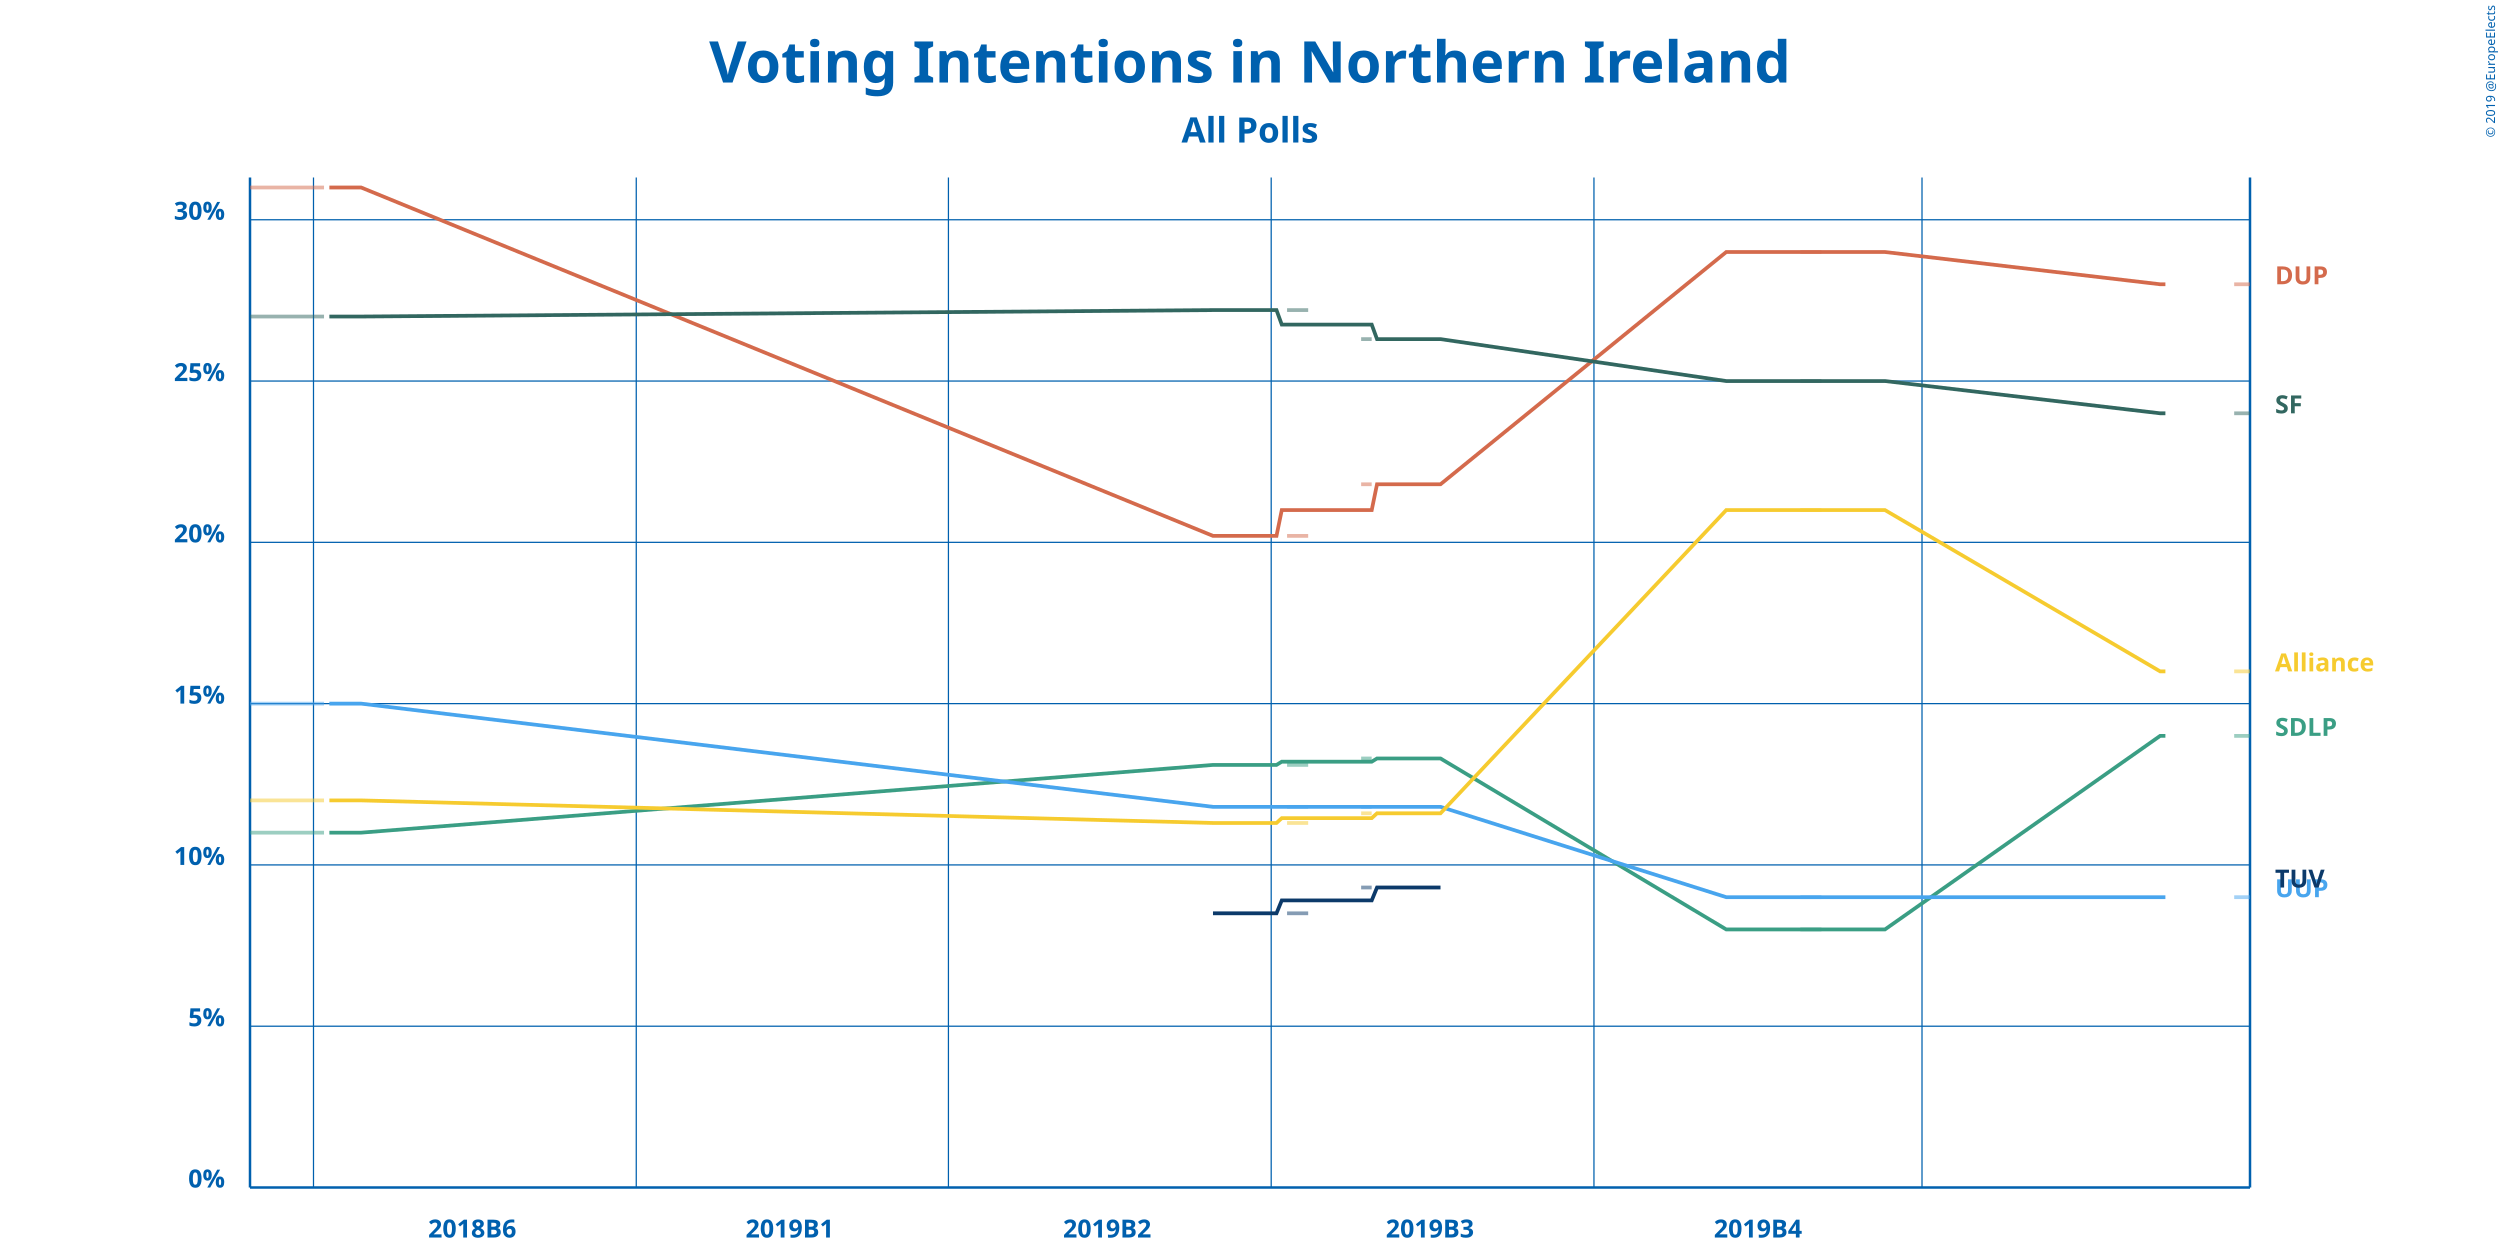
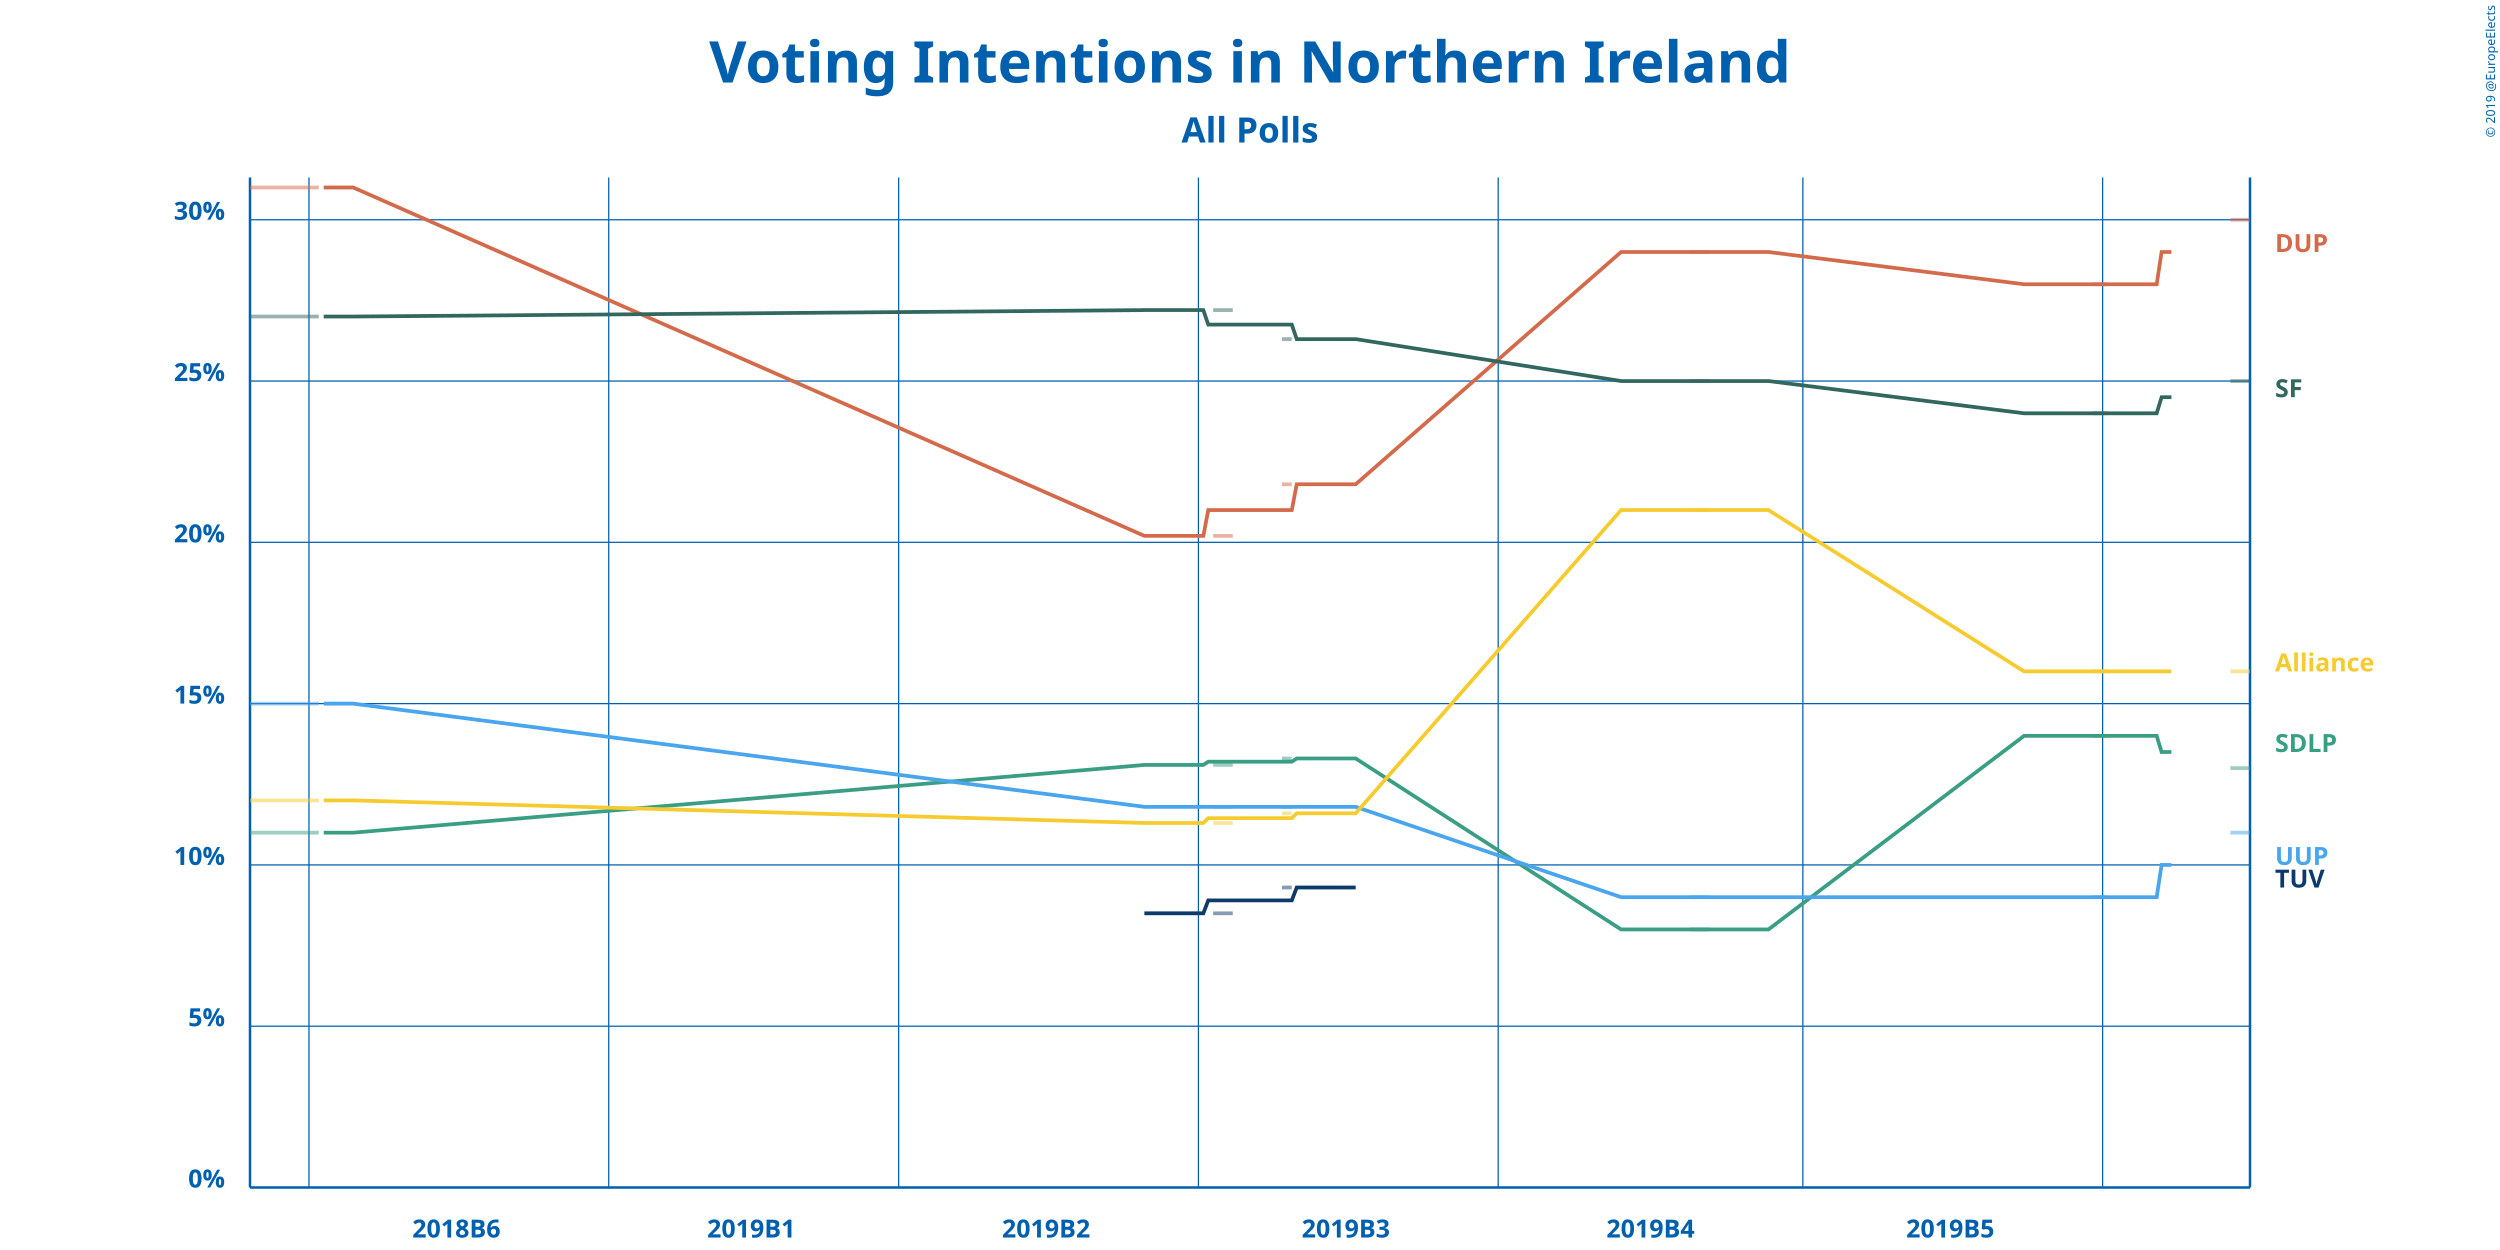
<svg HEIGHT="1000" WIDTH="2000">
  <rect fill="#FFFFFF" height="1000" stroke="none" width="2000" x="0" y="0" />
  <text fill="#0060AE" font-family="'Advent Pro'" font-size="46px" font-style="normal" font-weight="bold" text-align="center" text-anchor="middle" x="1000" y="66">Voting Intentions in Northern Ireland</text>
  <text fill="#0060AE" font-family="'Advent Pro'" font-size="28px" font-style="normal" font-weight="bold" text-align="center" text-anchor="middle" x="1000" y="114">All Polls</text>
  <text fill="#0060AE" font-family="'Advent Pro'" font-size="10px" font-style="normal" font-weight="normal" text-align="center" text-anchor="end" transform="rotate(270)" x="-4" y="1996">© 2019 @EuropeElects</text>
  <g>
    <g>
      <line stroke="#0060AE" stroke-width="2" x1="200.0" x2="1800.0" y1="950.0" y2="950.0" />
      <text fill="#0060AE" font-family="'Advent Pro'" font-size="20px" font-style="normal" font-weight="bold" text-align="center" text-anchor="end" x="180.0" y="950.0">0%</text>
      <line stroke="#0060AE" stroke-width="2" x1="200.0" x2="200.0" y1="950.0" y2="142.0" />
      <line stroke="#0060AE" stroke-width="2" x1="1800.0" x2="1800.0" y1="950.0" y2="142.0" />
-       <line stroke="#0060AE" stroke-width="1" x1="250.795" x2="250.795" y1="950.0" y2="142.0" />
-       <text fill="#0060AE" font-family="'Advent Pro'" font-size="20px" font-style="normal" font-weight="bold" text-align="center" text-anchor="middle" x="377.782" y="990.0">2018B6</text>
-       <line stroke="#0060AE" stroke-width="1" x1="509.003" x2="509.003" y1="950.0" y2="142.0" />
-       <text fill="#0060AE" font-family="'Advent Pro'" font-size="20px" font-style="normal" font-weight="bold" text-align="center" text-anchor="middle" x="631.757" y="990.0">2019B1</text>
-       <line stroke="#0060AE" stroke-width="1" x1="758.745" x2="758.745" y1="950.0" y2="142.0" />
-       <text fill="#0060AE" font-family="'Advent Pro'" font-size="20px" font-style="normal" font-weight="bold" text-align="center" text-anchor="middle" x="885.732" y="990.0">2019B2</text>
-       <line stroke="#0060AE" stroke-width="1" x1="1016.953" x2="1016.953" y1="950.0" y2="142.0" />
-       <text fill="#0060AE" font-family="'Advent Pro'" font-size="20px" font-style="normal" font-weight="bold" text-align="center" text-anchor="middle" x="1143.94" y="990.0">2019B3</text>
-       <line stroke="#0060AE" stroke-width="1" x1="1275.161" x2="1275.161" y1="950.0" y2="142.0" />
-       <text fill="#0060AE" font-family="'Advent Pro'" font-size="20px" font-style="normal" font-weight="bold" text-align="center" text-anchor="middle" x="1406.381" y="990.0">2019B4</text>
-       <line stroke="#0060AE" stroke-width="1" x1="1537.602" x2="1537.602" y1="950.0" y2="142.0" />
+       <line stroke="#0060AE" stroke-width="1" x1="247.176" x2="247.176" y1="950.0" y2="142.0" />
+       <text fill="#0060AE" font-family="'Advent Pro'" font-size="20px" font-style="normal" font-weight="bold" text-align="center" text-anchor="middle" x="365.115" y="990.0">2018B6</text>
+       <line stroke="#0060AE" stroke-width="1" x1="486.985" x2="486.985" y1="950.0" y2="142.0" />
+       <text fill="#0060AE" font-family="'Advent Pro'" font-size="20px" font-style="normal" font-weight="bold" text-align="center" text-anchor="middle" x="600.993" y="990.0">2019B1</text>
+       <line stroke="#0060AE" stroke-width="1" x1="718.932" x2="718.932" y1="950.0" y2="142.0" />
+       <text fill="#0060AE" font-family="'Advent Pro'" font-size="20px" font-style="normal" font-weight="bold" text-align="center" text-anchor="middle" x="836.871" y="990.0">2019B2</text>
+       <line stroke="#0060AE" stroke-width="1" x1="958.741" x2="958.741" y1="950.0" y2="142.0" />
+       <text fill="#0060AE" font-family="'Advent Pro'" font-size="20px" font-style="normal" font-weight="bold" text-align="center" text-anchor="middle" x="1076.68" y="990.0">2019B3</text>
+       <line stroke="#0060AE" stroke-width="1" x1="1198.55" x2="1198.55" y1="950.0" y2="142.0" />
+       <text fill="#0060AE" font-family="'Advent Pro'" font-size="20px" font-style="normal" font-weight="bold" text-align="center" text-anchor="middle" x="1320.421" y="990.0">2019B4</text>
+       <line stroke="#0060AE" stroke-width="1" x1="1442.291" x2="1442.291" y1="950.0" y2="142.0" />
+       <text fill="#0060AE" font-family="'Advent Pro'" font-size="20px" font-style="normal" font-weight="bold" text-align="center" text-anchor="middle" x="1560.23" y="990.0">2019B5</text>
+       <line stroke="#0060AE" stroke-width="1" x1="1682.1" x2="1682.1" y1="950.0" y2="142.0" />
      <line stroke="#0060AE" stroke-width="1" x1="200.0" x2="1800.0" y1="820.968" y2="820.968" />
      <text fill="#0060AE" font-family="'Advent Pro'" font-size="20px" font-style="normal" font-weight="bold" text-align="center" text-anchor="end" x="180.0" y="820.968">5%</text>
      <line stroke="#0060AE" stroke-width="1" x1="200.0" x2="1800.0" y1="691.935" y2="691.935" />
      <text fill="#0060AE" font-family="'Advent Pro'" font-size="20px" font-style="normal" font-weight="bold" text-align="center" text-anchor="end" x="180.0" y="691.935">10%</text>
      <line stroke="#0060AE" stroke-width="1" x1="200.0" x2="1800.0" y1="562.903" y2="562.903" />
      <text fill="#0060AE" font-family="'Advent Pro'" font-size="20px" font-style="normal" font-weight="bold" text-align="center" text-anchor="end" x="180.0" y="562.903">15%</text>
      <line stroke="#0060AE" stroke-width="1" x1="200.0" x2="1800.0" y1="433.871" y2="433.871" />
      <text fill="#0060AE" font-family="'Advent Pro'" font-size="20px" font-style="normal" font-weight="bold" text-align="center" text-anchor="end" x="180.0" y="433.871">20%</text>
      <line stroke="#0060AE" stroke-width="1" x1="200.0" x2="1800.0" y1="304.839" y2="304.839" />
      <text fill="#0060AE" font-family="'Advent Pro'" font-size="20px" font-style="normal" font-weight="bold" text-align="center" text-anchor="end" x="180.0" y="304.839">25%</text>
      <line stroke="#0060AE" stroke-width="1" x1="200.0" x2="1800.0" y1="175.806" y2="175.806" />
      <text fill="#0060AE" font-family="'Advent Pro'" font-size="20px" font-style="normal" font-weight="bold" text-align="center" text-anchor="end" x="180.0" y="175.806">30%</text>
    </g>
    <g>
-       <line stroke="#D46A4C" stroke-opacity="0.5" stroke-width="3" x1="1787.344" x2="1800.0" y1="227.419" y2="227.419" />
-       <line stroke="#326760" stroke-opacity="0.5" stroke-width="3" x1="1787.344" x2="1800.0" y1="330.645" y2="330.645" />
-       <line stroke="#3A9E84" stroke-opacity="0.5" stroke-width="3" x1="1787.344" x2="1800.0" y1="588.71" y2="588.71" />
-       <line stroke="#48A5EE" stroke-opacity="0.5" stroke-width="3" x1="1787.344" x2="1800.0" y1="717.742" y2="717.742" />
-       <line stroke="#F6CB2F" stroke-opacity="0.5" stroke-width="3" x1="1787.344" x2="1800.0" y1="537.097" y2="537.097" />
-       <line stroke-opacity="0.5" stroke-width="3" x1="1787.344" x2="1800.0" y1="717.742" y2="717.742" />
-       <line stroke="#D46A4C" stroke-opacity="0.5" stroke-width="3" x1="1440.244" x2="1457.134" y1="201.613" y2="201.613" />
-       <line stroke="#326760" stroke-opacity="0.5" stroke-width="3" x1="1440.244" x2="1457.134" y1="304.839" y2="304.839" />
-       <line stroke="#3A9E84" stroke-opacity="0.5" stroke-width="3" x1="1440.244" x2="1457.134" y1="743.548" y2="743.548" />
-       <line stroke="#48A5EE" stroke-opacity="0.5" stroke-width="3" x1="1440.244" x2="1457.134" y1="717.742" y2="717.742" />
-       <line stroke="#F6CB2F" stroke-opacity="0.5" stroke-width="3" x1="1440.244" x2="1457.134" y1="408.065" y2="408.065" />
-       <line stroke-opacity="0.5" stroke-width="3" x1="1440.244" x2="1457.134" y1="743.548" y2="743.548" />
-       <line stroke="#D46A4C" stroke-opacity="0.5" stroke-width="3" x1="1088.912" x2="1097.336" y1="387.419" y2="387.419" />
-       <line stroke="#326760" stroke-opacity="0.5" stroke-width="3" x1="1088.912" x2="1097.336" y1="271.29" y2="271.29" />
-       <line stroke="#3A9E84" stroke-opacity="0.5" stroke-width="3" x1="1088.912" x2="1097.336" y1="606.774" y2="606.774" />
-       <line stroke="#48A5EE" stroke-opacity="0.5" stroke-width="3" x1="1088.912" x2="1097.336" y1="645.484" y2="645.484" />
-       <line stroke="#F6CB2F" stroke-opacity="0.5" stroke-width="3" x1="1088.912" x2="1097.336" y1="650.645" y2="650.645" />
-       <line stroke="#0C3A6A" stroke-opacity="0.5" stroke-width="3" x1="1088.912" x2="1097.336" y1="710.0" y2="710.0" />
-       <line stroke-opacity="0.5" stroke-width="3" x1="1088.912" x2="1097.336" y1="761.613" y2="761.613" />
-       <line stroke="#D46A4C" stroke-opacity="0.5" stroke-width="3" x1="1029.652" x2="1046.541" y1="428.71" y2="428.71" />
-       <line stroke="#326760" stroke-opacity="0.5" stroke-width="3" x1="1029.652" x2="1046.541" y1="248.065" y2="248.065" />
-       <line stroke="#3A9E84" stroke-opacity="0.5" stroke-width="3" x1="1029.652" x2="1046.541" y1="611.935" y2="611.935" />
-       <line stroke="#48A5EE" stroke-opacity="0.5" stroke-width="3" x1="1029.652" x2="1046.541" y1="645.484" y2="645.484" />
-       <line stroke="#F6CB2F" stroke-opacity="0.5" stroke-width="3" x1="1029.652" x2="1046.541" y1="658.387" y2="658.387" />
-       <line stroke="#0C3A6A" stroke-opacity="0.5" stroke-width="3" x1="1029.652" x2="1046.541" y1="730.645" y2="730.645" />
-       <line stroke-opacity="0.5" stroke-width="3" x1="1029.652" x2="1046.541" y1="746.129" y2="746.129" />
-       <line stroke="#D46A4C" stroke-opacity="0.5" stroke-width="3" x1="200.0" x2="259.218" y1="150.0" y2="150.0" />
-       <line stroke="#326760" stroke-opacity="0.5" stroke-width="3" x1="200.0" x2="259.218" y1="253.226" y2="253.226" />
-       <line stroke="#3A9E84" stroke-opacity="0.5" stroke-width="3" x1="200.0" x2="259.218" y1="666.129" y2="666.129" />
-       <line stroke="#48A5EE" stroke-opacity="0.5" stroke-width="3" x1="200.0" x2="259.218" y1="562.903" y2="562.903" />
-       <line stroke="#F6CB2F" stroke-opacity="0.5" stroke-width="3" x1="200.0" x2="259.218" y1="640.323" y2="640.323" />
-       <line stroke-opacity="0.5" stroke-width="3" x1="200.0" x2="259.218" y1="846.774" y2="846.774" />
+       <line stroke="#D46A4C" stroke-opacity="0.5" stroke-width="3" x1="1784.314" x2="1800.0" y1="175.806" y2="175.806" />
+       <line stroke="#326760" stroke-opacity="0.5" stroke-width="3" x1="1784.314" x2="1800.0" y1="304.839" y2="304.839" />
+       <line stroke="#3A9E84" stroke-opacity="0.5" stroke-width="3" x1="1784.314" x2="1800.0" y1="614.516" y2="614.516" />
+       <line stroke="#48A5EE" stroke-opacity="0.5" stroke-width="3" x1="1784.314" x2="1800.0" y1="666.129" y2="666.129" />
+       <line stroke="#F6CB2F" stroke-opacity="0.5" stroke-width="3" x1="1784.314" x2="1800.0" y1="537.097" y2="537.097" />
+       <line stroke-opacity="0.5" stroke-width="3" x1="1784.314" x2="1800.0" y1="820.968" y2="820.968" />
+       <line stroke="#D46A4C" stroke-opacity="0.5" stroke-width="3" x1="1674.238" x2="1685.992" y1="227.419" y2="227.419" />
+       <line stroke="#326760" stroke-opacity="0.5" stroke-width="3" x1="1674.238" x2="1685.992" y1="330.645" y2="330.645" />
+       <line stroke="#3A9E84" stroke-opacity="0.5" stroke-width="3" x1="1674.238" x2="1685.992" y1="588.71" y2="588.71" />
+       <line stroke="#48A5EE" stroke-opacity="0.5" stroke-width="3" x1="1674.238" x2="1685.992" y1="717.742" y2="717.742" />
+       <line stroke="#F6CB2F" stroke-opacity="0.5" stroke-width="3" x1="1674.238" x2="1685.992" y1="537.097" y2="537.097" />
+       <line stroke-opacity="0.5" stroke-width="3" x1="1674.238" x2="1685.992" y1="717.742" y2="717.742" />
+       <line stroke="#D46A4C" stroke-opacity="0.5" stroke-width="3" x1="1351.871" x2="1367.557" y1="201.613" y2="201.613" />
+       <line stroke="#326760" stroke-opacity="0.5" stroke-width="3" x1="1351.871" x2="1367.557" y1="304.839" y2="304.839" />
+       <line stroke="#3A9E84" stroke-opacity="0.5" stroke-width="3" x1="1351.871" x2="1367.557" y1="743.548" y2="743.548" />
+       <line stroke="#48A5EE" stroke-opacity="0.5" stroke-width="3" x1="1351.871" x2="1367.557" y1="717.742" y2="717.742" />
+       <line stroke="#F6CB2F" stroke-opacity="0.5" stroke-width="3" x1="1351.871" x2="1367.557" y1="408.065" y2="408.065" />
+       <line stroke-opacity="0.5" stroke-width="3" x1="1351.871" x2="1367.557" y1="743.548" y2="743.548" />
+       <line stroke="#D46A4C" stroke-opacity="0.5" stroke-width="3" x1="1025.573" x2="1033.396" y1="387.419" y2="387.419" />
+       <line stroke="#326760" stroke-opacity="0.5" stroke-width="3" x1="1025.573" x2="1033.396" y1="271.29" y2="271.29" />
+       <line stroke="#3A9E84" stroke-opacity="0.5" stroke-width="3" x1="1025.573" x2="1033.396" y1="606.774" y2="606.774" />
+       <line stroke="#48A5EE" stroke-opacity="0.5" stroke-width="3" x1="1025.573" x2="1033.396" y1="645.484" y2="645.484" />
+       <line stroke="#F6CB2F" stroke-opacity="0.5" stroke-width="3" x1="1025.573" x2="1033.396" y1="650.645" y2="650.645" />
+       <line stroke="#0C3A6A" stroke-opacity="0.5" stroke-width="3" x1="1025.573" x2="1033.396" y1="710.0" y2="710.0" />
+       <line stroke-opacity="0.5" stroke-width="3" x1="1025.573" x2="1033.396" y1="761.613" y2="761.613" />
+       <line stroke="#D46A4C" stroke-opacity="0.5" stroke-width="3" x1="970.535" x2="986.221" y1="428.71" y2="428.71" />
+       <line stroke="#326760" stroke-opacity="0.5" stroke-width="3" x1="970.535" x2="986.221" y1="248.065" y2="248.065" />
+       <line stroke="#3A9E84" stroke-opacity="0.5" stroke-width="3" x1="970.535" x2="986.221" y1="611.935" y2="611.935" />
+       <line stroke="#48A5EE" stroke-opacity="0.5" stroke-width="3" x1="970.535" x2="986.221" y1="645.484" y2="645.484" />
+       <line stroke="#F6CB2F" stroke-opacity="0.5" stroke-width="3" x1="970.535" x2="986.221" y1="658.387" y2="658.387" />
+       <line stroke="#0C3A6A" stroke-opacity="0.5" stroke-width="3" x1="970.535" x2="986.221" y1="730.645" y2="730.645" />
+       <line stroke-opacity="0.5" stroke-width="3" x1="970.535" x2="986.221" y1="746.129" y2="746.129" />
+       <line stroke="#D46A4C" stroke-opacity="0.5" stroke-width="3" x1="200.0" x2="254.999" y1="150.0" y2="150.0" />
+       <line stroke="#326760" stroke-opacity="0.5" stroke-width="3" x1="200.0" x2="254.999" y1="253.226" y2="253.226" />
+       <line stroke="#3A9E84" stroke-opacity="0.5" stroke-width="3" x1="200.0" x2="254.999" y1="666.129" y2="666.129" />
+       <line stroke="#48A5EE" stroke-opacity="0.5" stroke-width="3" x1="200.0" x2="254.999" y1="562.903" y2="562.903" />
+       <line stroke="#F6CB2F" stroke-opacity="0.5" stroke-width="3" x1="200.0" x2="254.999" y1="640.323" y2="640.323" />
+       <line stroke-opacity="0.5" stroke-width="3" x1="200.0" x2="254.999" y1="846.774" y2="846.774" />
    </g>
    <g>
-       <polyline fill="none" points="263.494,150.0 267.727,150.0 271.96,150.0 276.192,150.0 280.425,150.0 284.658,150.0 288.891,150.0                                                                                                                                                                 970.391,428.71 974.624,428.71 978.857,428.71 983.089,428.71 987.322,428.71 991.555,428.71 995.788,428.71 1000.021,428.71 1004.254,428.71 1008.487,428.71 1012.72,428.71 1016.953,428.71 1021.186,428.71 1025.419,408.065 1029.652,408.065 1033.884,408.065 1038.117,408.065 1042.35,408.065 1046.583,408.065 1050.816,408.065 1055.049,408.065 1059.282,408.065 1063.515,408.065 1067.748,408.065 1071.981,408.065 1076.214,408.065 1080.447,408.065 1084.679,408.065 1088.912,408.065 1093.145,408.065 1097.378,408.065 1101.611,387.419 1105.844,387.419 1110.077,387.419 1114.31,387.419 1118.543,387.419 1122.776,387.419 1127.009,387.419 1131.242,387.419 1135.474,387.419 1139.707,387.419 1143.94,387.419 1148.173,387.419 1152.406,387.419                                                      1380.984,201.613 1385.217,201.613 1389.449,201.613 1393.682,201.613 1397.915,201.613 1402.148,201.613 1406.381,201.613 1410.614,201.613 1414.847,201.613 1419.08,201.613 1423.313,201.613 1427.546,201.613 1431.779,201.613 1436.012,201.613 1440.244,201.613 1444.477,201.613 1448.71,201.613 1452.943,201.613 1457.176,201.613 1461.409,201.613 1465.642,201.613 1469.875,201.613 1474.108,201.613 1478.341,201.613 1482.574,201.613 1486.807,201.613 1491.039,201.613 1495.272,201.613 1499.505,201.613 1503.738,201.613 1507.971,201.613                                                    1728.083,227.419 1732.316,227.419" stroke="#D46A4C" stroke-width="3" />
-       <text fill="#D46A4C" font-family="'Advent Pro'" font-size="20px" font-style="normal" font-weight="bold" text-align="center" text-anchor="start" x="1820.0" y="227.419">DUP</text>
-       <polyline fill="none" points="263.494,253.226 267.727,253.226 271.96,253.226 276.192,253.226 280.425,253.226 284.658,253.226 288.891,253.226                                                                                                                                                                 970.391,248.065 974.624,248.065 978.857,248.065 983.089,248.065 987.322,248.065 991.555,248.065 995.788,248.065 1000.021,248.065 1004.254,248.065 1008.487,248.065 1012.72,248.065 1016.953,248.065 1021.186,248.065 1025.419,259.677 1029.652,259.677 1033.884,259.677 1038.117,259.677 1042.35,259.677 1046.583,259.677 1050.816,259.677 1055.049,259.677 1059.282,259.677 1063.515,259.677 1067.748,259.677 1071.981,259.677 1076.214,259.677 1080.447,259.677 1084.679,259.677 1088.912,259.677 1093.145,259.677 1097.378,259.677 1101.611,271.29 1105.844,271.29 1110.077,271.29 1114.31,271.29 1118.543,271.29 1122.776,271.29 1127.009,271.29 1131.242,271.29 1135.474,271.29 1139.707,271.29 1143.94,271.29 1148.173,271.29 1152.406,271.29                                                      1380.984,304.839 1385.217,304.839 1389.449,304.839 1393.682,304.839 1397.915,304.839 1402.148,304.839 1406.381,304.839 1410.614,304.839 1414.847,304.839 1419.08,304.839 1423.313,304.839 1427.546,304.839 1431.779,304.839 1436.012,304.839 1440.244,304.839 1444.477,304.839 1448.71,304.839 1452.943,304.839 1457.176,304.839 1461.409,304.839 1465.642,304.839 1469.875,304.839 1474.108,304.839 1478.341,304.839 1482.574,304.839 1486.807,304.839 1491.039,304.839 1495.272,304.839 1499.505,304.839 1503.738,304.839 1507.971,304.839                                                    1728.083,330.645 1732.316,330.645" stroke="#326760" stroke-width="3" />
-       <text fill="#326760" font-family="'Advent Pro'" font-size="20px" font-style="normal" font-weight="bold" text-align="center" text-anchor="start" x="1820.0" y="330.645">SF</text>
-       <polyline fill="none" points="263.494,666.129 267.727,666.129 271.96,666.129 276.192,666.129 280.425,666.129 284.658,666.129 288.891,666.129                                                                                                                                                                 970.391,611.935 974.624,611.935 978.857,611.935 983.089,611.935 987.322,611.935 991.555,611.935 995.788,611.935 1000.021,611.935 1004.254,611.935 1008.487,611.935 1012.72,611.935 1016.953,611.935 1021.186,611.935 1025.419,609.355 1029.652,609.355 1033.884,609.355 1038.117,609.355 1042.35,609.355 1046.583,609.355 1050.816,609.355 1055.049,609.355 1059.282,609.355 1063.515,609.355 1067.748,609.355 1071.981,609.355 1076.214,609.355 1080.447,609.355 1084.679,609.355 1088.912,609.355 1093.145,609.355 1097.378,609.355 1101.611,606.774 1105.844,606.774 1110.077,606.774 1114.31,606.774 1118.543,606.774 1122.776,606.774 1127.009,606.774 1131.242,606.774 1135.474,606.774 1139.707,606.774 1143.94,606.774 1148.173,606.774 1152.406,606.774                                                      1380.984,743.548 1385.217,743.548 1389.449,743.548 1393.682,743.548 1397.915,743.548 1402.148,743.548 1406.381,743.548 1410.614,743.548 1414.847,743.548 1419.08,743.548 1423.313,743.548 1427.546,743.548 1431.779,743.548 1436.012,743.548 1440.244,743.548 1444.477,743.548 1448.71,743.548 1452.943,743.548 1457.176,743.548 1461.409,743.548 1465.642,743.548 1469.875,743.548 1474.108,743.548 1478.341,743.548 1482.574,743.548 1486.807,743.548 1491.039,743.548 1495.272,743.548 1499.505,743.548 1503.738,743.548 1507.971,743.548                                                    1728.083,588.71 1732.316,588.71" stroke="#3A9E84" stroke-width="3" />
-       <text fill="#3A9E84" font-family="'Advent Pro'" font-size="20px" font-style="normal" font-weight="bold" text-align="center" text-anchor="start" x="1820.0" y="588.71">SDLP</text>
-       <polyline fill="none" points="263.494,562.903 267.727,562.903 271.96,562.903 276.192,562.903 280.425,562.903 284.658,562.903 288.891,562.903                                                                                                                                                                 970.391,645.484 974.624,645.484 978.857,645.484 983.089,645.484 987.322,645.484 991.555,645.484 995.788,645.484 1000.021,645.484 1004.254,645.484 1008.487,645.484 1012.72,645.484 1016.953,645.484 1021.186,645.484 1025.419,645.484 1029.652,645.484 1033.884,645.484 1038.117,645.484 1042.35,645.484 1046.583,645.484 1050.816,645.484 1055.049,645.484 1059.282,645.484 1063.515,645.484 1067.748,645.484 1071.981,645.484 1076.214,645.484 1080.447,645.484 1084.679,645.484 1088.912,645.484 1093.145,645.484 1097.378,645.484 1101.611,645.484 1105.844,645.484 1110.077,645.484 1114.31,645.484 1118.543,645.484 1122.776,645.484 1127.009,645.484 1131.242,645.484 1135.474,645.484 1139.707,645.484 1143.94,645.484 1148.173,645.484 1152.406,645.484                                                      1380.984,717.742 1385.217,717.742 1389.449,717.742 1393.682,717.742 1397.915,717.742 1402.148,717.742 1406.381,717.742 1410.614,717.742 1414.847,717.742 1419.08,717.742 1423.313,717.742 1427.546,717.742 1431.779,717.742 1436.012,717.742 1440.244,717.742 1444.477,717.742 1448.71,717.742 1452.943,717.742 1457.176,717.742 1461.409,717.742 1465.642,717.742 1469.875,717.742 1474.108,717.742 1478.341,717.742 1482.574,717.742 1486.807,717.742 1491.039,717.742 1495.272,717.742 1499.505,717.742 1503.738,717.742 1507.971,717.742                                                    1728.083,717.742 1732.316,717.742" stroke="#48A5EE" stroke-width="3" />
-       <text fill="#48A5EE" font-family="'Advent Pro'" font-size="20px" font-style="normal" font-weight="bold" text-align="center" text-anchor="start" x="1820.0" y="717.742">UUP</text>
-       <polyline fill="none" points="263.494,640.323 267.727,640.323 271.96,640.323 276.192,640.323 280.425,640.323 284.658,640.323 288.891,640.323                                                                                                                                                                 970.391,658.387 974.624,658.387 978.857,658.387 983.089,658.387 987.322,658.387 991.555,658.387 995.788,658.387 1000.021,658.387 1004.254,658.387 1008.487,658.387 1012.72,658.387 1016.953,658.387 1021.186,658.387 1025.419,654.516 1029.652,654.516 1033.884,654.516 1038.117,654.516 1042.35,654.516 1046.583,654.516 1050.816,654.516 1055.049,654.516 1059.282,654.516 1063.515,654.516 1067.748,654.516 1071.981,654.516 1076.214,654.516 1080.447,654.516 1084.679,654.516 1088.912,654.516 1093.145,654.516 1097.378,654.516 1101.611,650.645 1105.844,650.645 1110.077,650.645 1114.31,650.645 1118.543,650.645 1122.776,650.645 1127.009,650.645 1131.242,650.645 1135.474,650.645 1139.707,650.645 1143.94,650.645 1148.173,650.645 1152.406,650.645                                                      1380.984,408.065 1385.217,408.065 1389.449,408.065 1393.682,408.065 1397.915,408.065 1402.148,408.065 1406.381,408.065 1410.614,408.065 1414.847,408.065 1419.08,408.065 1423.313,408.065 1427.546,408.065 1431.779,408.065 1436.012,408.065 1440.244,408.065 1444.477,408.065 1448.71,408.065 1452.943,408.065 1457.176,408.065 1461.409,408.065 1465.642,408.065 1469.875,408.065 1474.108,408.065 1478.341,408.065 1482.574,408.065 1486.807,408.065 1491.039,408.065 1495.272,408.065 1499.505,408.065 1503.738,408.065 1507.971,408.065                                                    1728.083,537.097 1732.316,537.097" stroke="#F6CB2F" stroke-width="3" />
+       <polyline fill="none" points="258.97,150.0 262.901,150.0 266.832,150.0 270.763,150.0 274.695,150.0 278.626,150.0 282.557,150.0                                                                                                                                                                 915.497,428.71 919.428,428.71 923.359,428.71 927.291,428.71 931.222,428.71 935.153,428.71 939.084,428.71 943.016,428.71 946.947,428.71 950.878,428.71 954.81,428.71 958.741,428.71 962.672,428.71 966.604,408.065 970.535,408.065 974.466,408.065 978.398,408.065 982.329,408.065 986.26,408.065 990.191,408.065 994.123,408.065 998.054,408.065 1001.985,408.065 1005.917,408.065 1009.848,408.065 1013.779,408.065 1017.711,408.065 1021.642,408.065 1025.573,408.065 1029.504,408.065 1033.436,408.065 1037.367,387.419 1041.298,387.419 1045.23,387.419 1049.161,387.419 1053.092,387.419 1057.024,387.419 1060.955,387.419 1064.886,387.419 1068.817,387.419 1072.749,387.419 1076.68,387.419 1080.611,387.419 1084.543,387.419                                                      1296.833,201.613 1300.764,201.613 1304.695,201.613 1308.627,201.613 1312.558,201.613 1316.489,201.613 1320.421,201.613 1324.352,201.613 1328.283,201.613 1332.215,201.613 1336.146,201.613 1340.077,201.613 1344.008,201.613 1347.94,201.613 1351.871,201.613 1355.802,201.613 1359.734,201.613 1363.665,201.613 1367.596,201.613 1371.528,201.613 1375.459,201.613 1379.39,201.613 1383.321,201.613 1387.253,201.613 1391.184,201.613 1395.115,201.613 1399.047,201.613 1402.978,201.613 1406.909,201.613 1410.841,201.613 1414.772,201.613                                                    1619.199,227.419 1623.131,227.419 1627.062,227.419 1630.993,227.419 1634.925,227.419 1638.856,227.419 1642.787,227.419 1646.719,227.419 1650.65,227.419 1654.581,227.419 1658.512,227.419 1662.444,227.419 1666.375,227.419 1670.306,227.419 1674.238,227.419 1678.169,227.419 1682.1,227.419 1686.032,227.419 1689.963,227.419 1693.894,227.419 1697.825,227.419 1701.757,227.419 1705.688,227.419 1709.619,227.419 1713.551,227.419 1717.482,227.419 1721.413,227.419 1725.345,227.419 1729.276,201.613 1733.207,201.613 1737.139,201.613" stroke="#D46A4C" stroke-width="3" />
+       <text fill="#D46A4C" font-family="'Advent Pro'" font-size="20px" font-style="normal" font-weight="bold" text-align="center" text-anchor="start" x="1820.0" y="201.613">DUP</text>
+       <polyline fill="none" points="258.97,253.226 262.901,253.226 266.832,253.226 270.763,253.226 274.695,253.226 278.626,253.226 282.557,253.226                                                                                                                                                                 915.497,248.065 919.428,248.065 923.359,248.065 927.291,248.065 931.222,248.065 935.153,248.065 939.084,248.065 943.016,248.065 946.947,248.065 950.878,248.065 954.81,248.065 958.741,248.065 962.672,248.065 966.604,259.677 970.535,259.677 974.466,259.677 978.398,259.677 982.329,259.677 986.26,259.677 990.191,259.677 994.123,259.677 998.054,259.677 1001.985,259.677 1005.917,259.677 1009.848,259.677 1013.779,259.677 1017.711,259.677 1021.642,259.677 1025.573,259.677 1029.504,259.677 1033.436,259.677 1037.367,271.29 1041.298,271.29 1045.23,271.29 1049.161,271.29 1053.092,271.29 1057.024,271.29 1060.955,271.29 1064.886,271.29 1068.817,271.29 1072.749,271.29 1076.68,271.29 1080.611,271.29 1084.543,271.29                                                      1296.833,304.839 1300.764,304.839 1304.695,304.839 1308.627,304.839 1312.558,304.839 1316.489,304.839 1320.421,304.839 1324.352,304.839 1328.283,304.839 1332.215,304.839 1336.146,304.839 1340.077,304.839 1344.008,304.839 1347.94,304.839 1351.871,304.839 1355.802,304.839 1359.734,304.839 1363.665,304.839 1367.596,304.839 1371.528,304.839 1375.459,304.839 1379.39,304.839 1383.321,304.839 1387.253,304.839 1391.184,304.839 1395.115,304.839 1399.047,304.839 1402.978,304.839 1406.909,304.839 1410.841,304.839 1414.772,304.839                                                    1619.199,330.645 1623.131,330.645 1627.062,330.645 1630.993,330.645 1634.925,330.645 1638.856,330.645 1642.787,330.645 1646.719,330.645 1650.65,330.645 1654.581,330.645 1658.512,330.645 1662.444,330.645 1666.375,330.645 1670.306,330.645 1674.238,330.645 1678.169,330.645 1682.1,330.645 1686.032,330.645 1689.963,330.645 1693.894,330.645 1697.825,330.645 1701.757,330.645 1705.688,330.645 1709.619,330.645 1713.551,330.645 1717.482,330.645 1721.413,330.645 1725.345,330.645 1729.276,317.742 1733.207,317.742 1737.139,317.742" stroke="#326760" stroke-width="3" />
+       <text fill="#326760" font-family="'Advent Pro'" font-size="20px" font-style="normal" font-weight="bold" text-align="center" text-anchor="start" x="1820.0" y="317.742">SF</text>
+       <polyline fill="none" points="258.97,666.129 262.901,666.129 266.832,666.129 270.763,666.129 274.695,666.129 278.626,666.129 282.557,666.129                                                                                                                                                                 915.497,611.935 919.428,611.935 923.359,611.935 927.291,611.935 931.222,611.935 935.153,611.935 939.084,611.935 943.016,611.935 946.947,611.935 950.878,611.935 954.81,611.935 958.741,611.935 962.672,611.935 966.604,609.355 970.535,609.355 974.466,609.355 978.398,609.355 982.329,609.355 986.26,609.355 990.191,609.355 994.123,609.355 998.054,609.355 1001.985,609.355 1005.917,609.355 1009.848,609.355 1013.779,609.355 1017.711,609.355 1021.642,609.355 1025.573,609.355 1029.504,609.355 1033.436,609.355 1037.367,606.774 1041.298,606.774 1045.23,606.774 1049.161,606.774 1053.092,606.774 1057.024,606.774 1060.955,606.774 1064.886,606.774 1068.817,606.774 1072.749,606.774 1076.68,606.774 1080.611,606.774 1084.543,606.774                                                      1296.833,743.548 1300.764,743.548 1304.695,743.548 1308.627,743.548 1312.558,743.548 1316.489,743.548 1320.421,743.548 1324.352,743.548 1328.283,743.548 1332.215,743.548 1336.146,743.548 1340.077,743.548 1344.008,743.548 1347.94,743.548 1351.871,743.548 1355.802,743.548 1359.734,743.548 1363.665,743.548 1367.596,743.548 1371.528,743.548 1375.459,743.548 1379.39,743.548 1383.321,743.548 1387.253,743.548 1391.184,743.548 1395.115,743.548 1399.047,743.548 1402.978,743.548 1406.909,743.548 1410.841,743.548 1414.772,743.548                                                    1619.199,588.71 1623.131,588.71 1627.062,588.71 1630.993,588.71 1634.925,588.71 1638.856,588.71 1642.787,588.71 1646.719,588.71 1650.65,588.71 1654.581,588.71 1658.512,588.71 1662.444,588.71 1666.375,588.71 1670.306,588.71 1674.238,588.71 1678.169,588.71 1682.1,588.71 1686.032,588.71 1689.963,588.71 1693.894,588.71 1697.825,588.71 1701.757,588.71 1705.688,588.71 1709.619,588.71 1713.551,588.71 1717.482,588.71 1721.413,588.71 1725.345,588.71 1729.276,601.613 1733.207,601.613 1737.139,601.613" stroke="#3A9E84" stroke-width="3" />
+       <text fill="#3A9E84" font-family="'Advent Pro'" font-size="20px" font-style="normal" font-weight="bold" text-align="center" text-anchor="start" x="1820.0" y="601.613">SDLP</text>
+       <polyline fill="none" points="258.97,562.903 262.901,562.903 266.832,562.903 270.763,562.903 274.695,562.903 278.626,562.903 282.557,562.903                                                                                                                                                                 915.497,645.484 919.428,645.484 923.359,645.484 927.291,645.484 931.222,645.484 935.153,645.484 939.084,645.484 943.016,645.484 946.947,645.484 950.878,645.484 954.81,645.484 958.741,645.484 962.672,645.484 966.604,645.484 970.535,645.484 974.466,645.484 978.398,645.484 982.329,645.484 986.26,645.484 990.191,645.484 994.123,645.484 998.054,645.484 1001.985,645.484 1005.917,645.484 1009.848,645.484 1013.779,645.484 1017.711,645.484 1021.642,645.484 1025.573,645.484 1029.504,645.484 1033.436,645.484 1037.367,645.484 1041.298,645.484 1045.23,645.484 1049.161,645.484 1053.092,645.484 1057.024,645.484 1060.955,645.484 1064.886,645.484 1068.817,645.484 1072.749,645.484 1076.68,645.484 1080.611,645.484 1084.543,645.484                                                      1296.833,717.742 1300.764,717.742 1304.695,717.742 1308.627,717.742 1312.558,717.742 1316.489,717.742 1320.421,717.742 1324.352,717.742 1328.283,717.742 1332.215,717.742 1336.146,717.742 1340.077,717.742 1344.008,717.742 1347.94,717.742 1351.871,717.742 1355.802,717.742 1359.734,717.742 1363.665,717.742 1367.596,717.742 1371.528,717.742 1375.459,717.742 1379.39,717.742 1383.321,717.742 1387.253,717.742 1391.184,717.742 1395.115,717.742 1399.047,717.742 1402.978,717.742 1406.909,717.742 1410.841,717.742 1414.772,717.742                                                    1619.199,717.742 1623.131,717.742 1627.062,717.742 1630.993,717.742 1634.925,717.742 1638.856,717.742 1642.787,717.742 1646.719,717.742 1650.65,717.742 1654.581,717.742 1658.512,717.742 1662.444,717.742 1666.375,717.742 1670.306,717.742 1674.238,717.742 1678.169,717.742 1682.1,717.742 1686.032,717.742 1689.963,717.742 1693.894,717.742 1697.825,717.742 1701.757,717.742 1705.688,717.742 1709.619,717.742 1713.551,717.742 1717.482,717.742 1721.413,717.742 1725.345,717.742 1729.276,691.935 1733.207,691.935 1737.139,691.935" stroke="#48A5EE" stroke-width="3" />
+       <text fill="#48A5EE" font-family="'Advent Pro'" font-size="20px" font-style="normal" font-weight="bold" text-align="center" text-anchor="start" x="1820.0" y="691.935">UUP</text>
+       <polyline fill="none" points="258.97,640.323 262.901,640.323 266.832,640.323 270.763,640.323 274.695,640.323 278.626,640.323 282.557,640.323                                                                                                                                                                 915.497,658.387 919.428,658.387 923.359,658.387 927.291,658.387 931.222,658.387 935.153,658.387 939.084,658.387 943.016,658.387 946.947,658.387 950.878,658.387 954.81,658.387 958.741,658.387 962.672,658.387 966.604,654.516 970.535,654.516 974.466,654.516 978.398,654.516 982.329,654.516 986.26,654.516 990.191,654.516 994.123,654.516 998.054,654.516 1001.985,654.516 1005.917,654.516 1009.848,654.516 1013.779,654.516 1017.711,654.516 1021.642,654.516 1025.573,654.516 1029.504,654.516 1033.436,654.516 1037.367,650.645 1041.298,650.645 1045.23,650.645 1049.161,650.645 1053.092,650.645 1057.024,650.645 1060.955,650.645 1064.886,650.645 1068.817,650.645 1072.749,650.645 1076.68,650.645 1080.611,650.645 1084.543,650.645                                                      1296.833,408.065 1300.764,408.065 1304.695,408.065 1308.627,408.065 1312.558,408.065 1316.489,408.065 1320.421,408.065 1324.352,408.065 1328.283,408.065 1332.215,408.065 1336.146,408.065 1340.077,408.065 1344.008,408.065 1347.94,408.065 1351.871,408.065 1355.802,408.065 1359.734,408.065 1363.665,408.065 1367.596,408.065 1371.528,408.065 1375.459,408.065 1379.39,408.065 1383.321,408.065 1387.253,408.065 1391.184,408.065 1395.115,408.065 1399.047,408.065 1402.978,408.065 1406.909,408.065 1410.841,408.065 1414.772,408.065                                                    1619.199,537.097 1623.131,537.097 1627.062,537.097 1630.993,537.097 1634.925,537.097 1638.856,537.097 1642.787,537.097 1646.719,537.097 1650.65,537.097 1654.581,537.097 1658.512,537.097 1662.444,537.097 1666.375,537.097 1670.306,537.097 1674.238,537.097 1678.169,537.097 1682.1,537.097 1686.032,537.097 1689.963,537.097 1693.894,537.097 1697.825,537.097 1701.757,537.097 1705.688,537.097 1709.619,537.097 1713.551,537.097 1717.482,537.097 1721.413,537.097 1725.345,537.097 1729.276,537.097 1733.207,537.097 1737.139,537.097" stroke="#F6CB2F" stroke-width="3" />
      <text fill="#F6CB2F" font-family="'Advent Pro'" font-size="20px" font-style="normal" font-weight="bold" text-align="center" text-anchor="start" x="1820.0" y="537.097">Alliance</text>
-       <polyline fill="none" points="                                                                                                                                                                       970.391,730.645 974.624,730.645 978.857,730.645 983.089,730.645 987.322,730.645 991.555,730.645 995.788,730.645 1000.021,730.645 1004.254,730.645 1008.487,730.645 1012.72,730.645 1016.953,730.645 1021.186,730.645 1025.419,720.323 1029.652,720.323 1033.884,720.323 1038.117,720.323 1042.35,720.323 1046.583,720.323 1050.816,720.323 1055.049,720.323 1059.282,720.323 1063.515,720.323 1067.748,720.323 1071.981,720.323 1076.214,720.323 1080.447,720.323 1084.679,720.323 1088.912,720.323 1093.145,720.323 1097.378,720.323 1101.611,710.0 1105.844,710.0 1110.077,710.0 1114.31,710.0 1118.543,710.0 1122.776,710.0 1127.009,710.0 1131.242,710.0 1135.474,710.0 1139.707,710.0 1143.94,710.0 1148.173,710.0 1152.406,710.0" stroke="#0C3A6A" stroke-width="3" />
+       <polyline fill="none" points="                                                                                                                                                                       915.497,730.645 919.428,730.645 923.359,730.645 927.291,730.645 931.222,730.645 935.153,730.645 939.084,730.645 943.016,730.645 946.947,730.645 950.878,730.645 954.81,730.645 958.741,730.645 962.672,730.645 966.604,720.323 970.535,720.323 974.466,720.323 978.398,720.323 982.329,720.323 986.26,720.323 990.191,720.323 994.123,720.323 998.054,720.323 1001.985,720.323 1005.917,720.323 1009.848,720.323 1013.779,720.323 1017.711,720.323 1021.642,720.323 1025.573,720.323 1029.504,720.323 1033.436,720.323 1037.367,710.0 1041.298,710.0 1045.23,710.0 1049.161,710.0 1053.092,710.0 1057.024,710.0 1060.955,710.0 1064.886,710.0 1068.817,710.0 1072.749,710.0 1076.68,710.0 1080.611,710.0 1084.543,710.0" stroke="#0C3A6A" stroke-width="3" />
      <text fill="#0C3A6A" font-family="'Advent Pro'" font-size="20px" font-style="normal" font-weight="bold" text-align="center" text-anchor="start" x="1820.0" y="710.0">TUV</text>
    </g>
  </g>
</svg>
